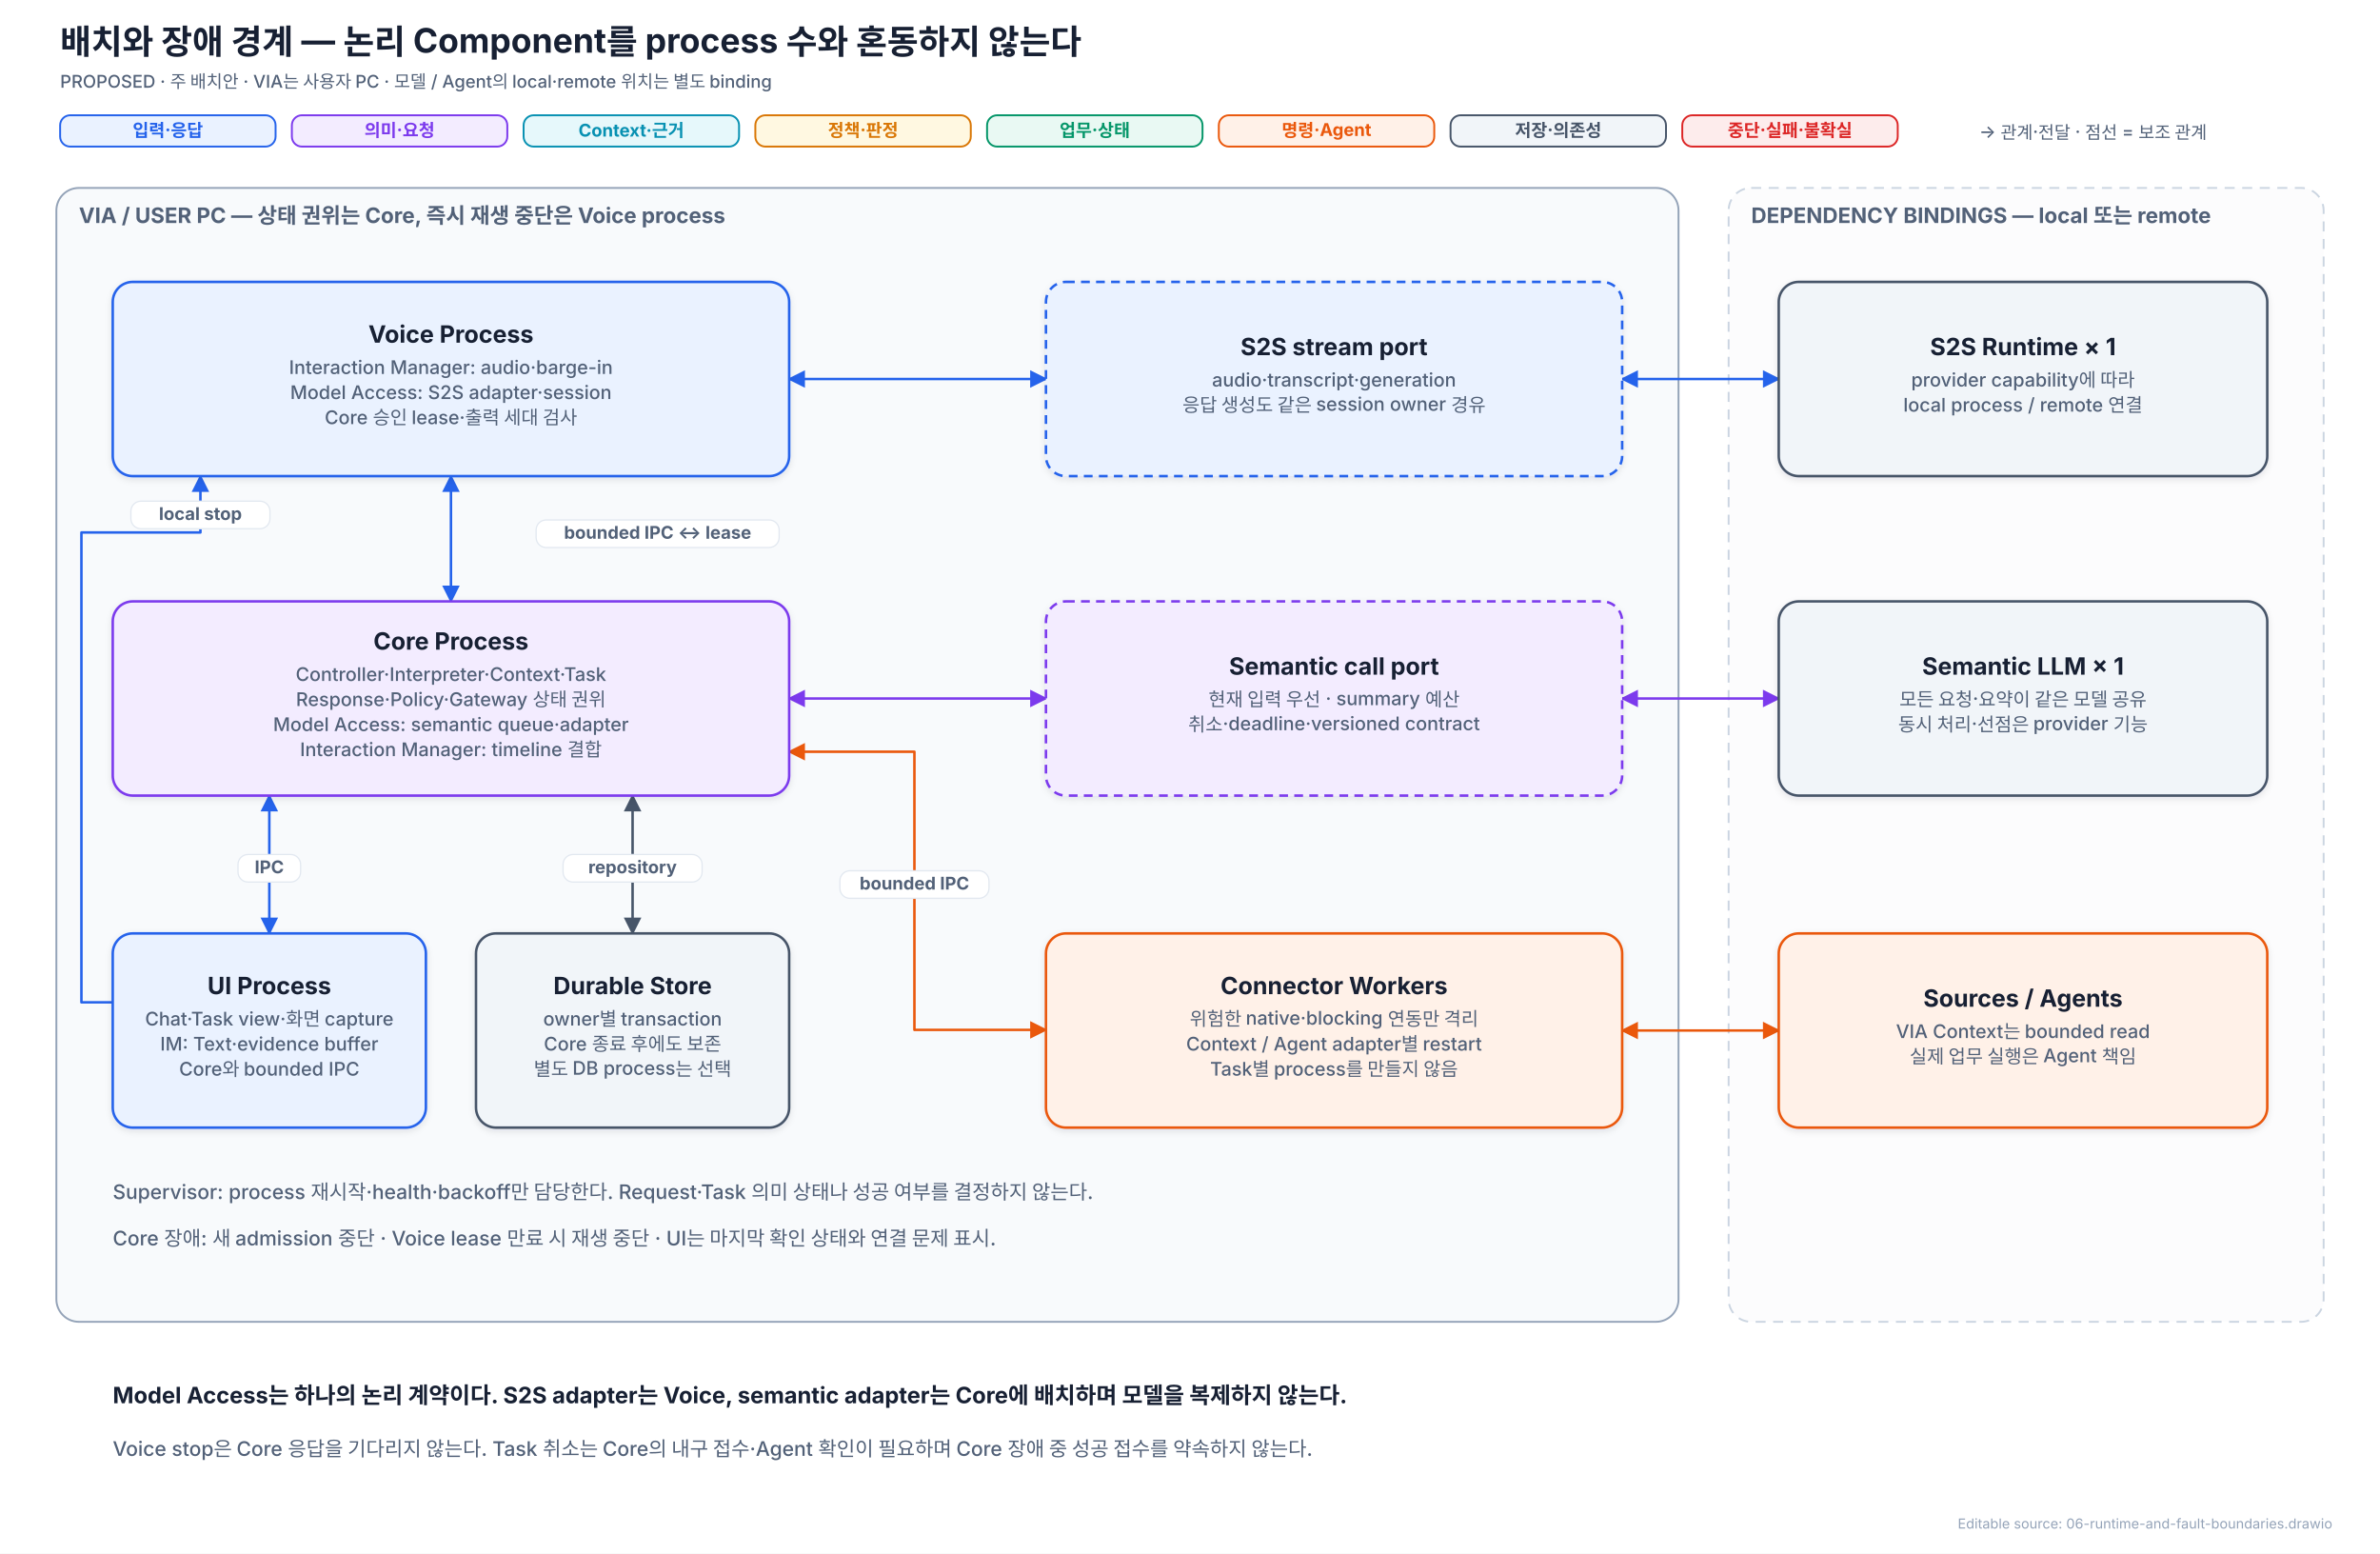
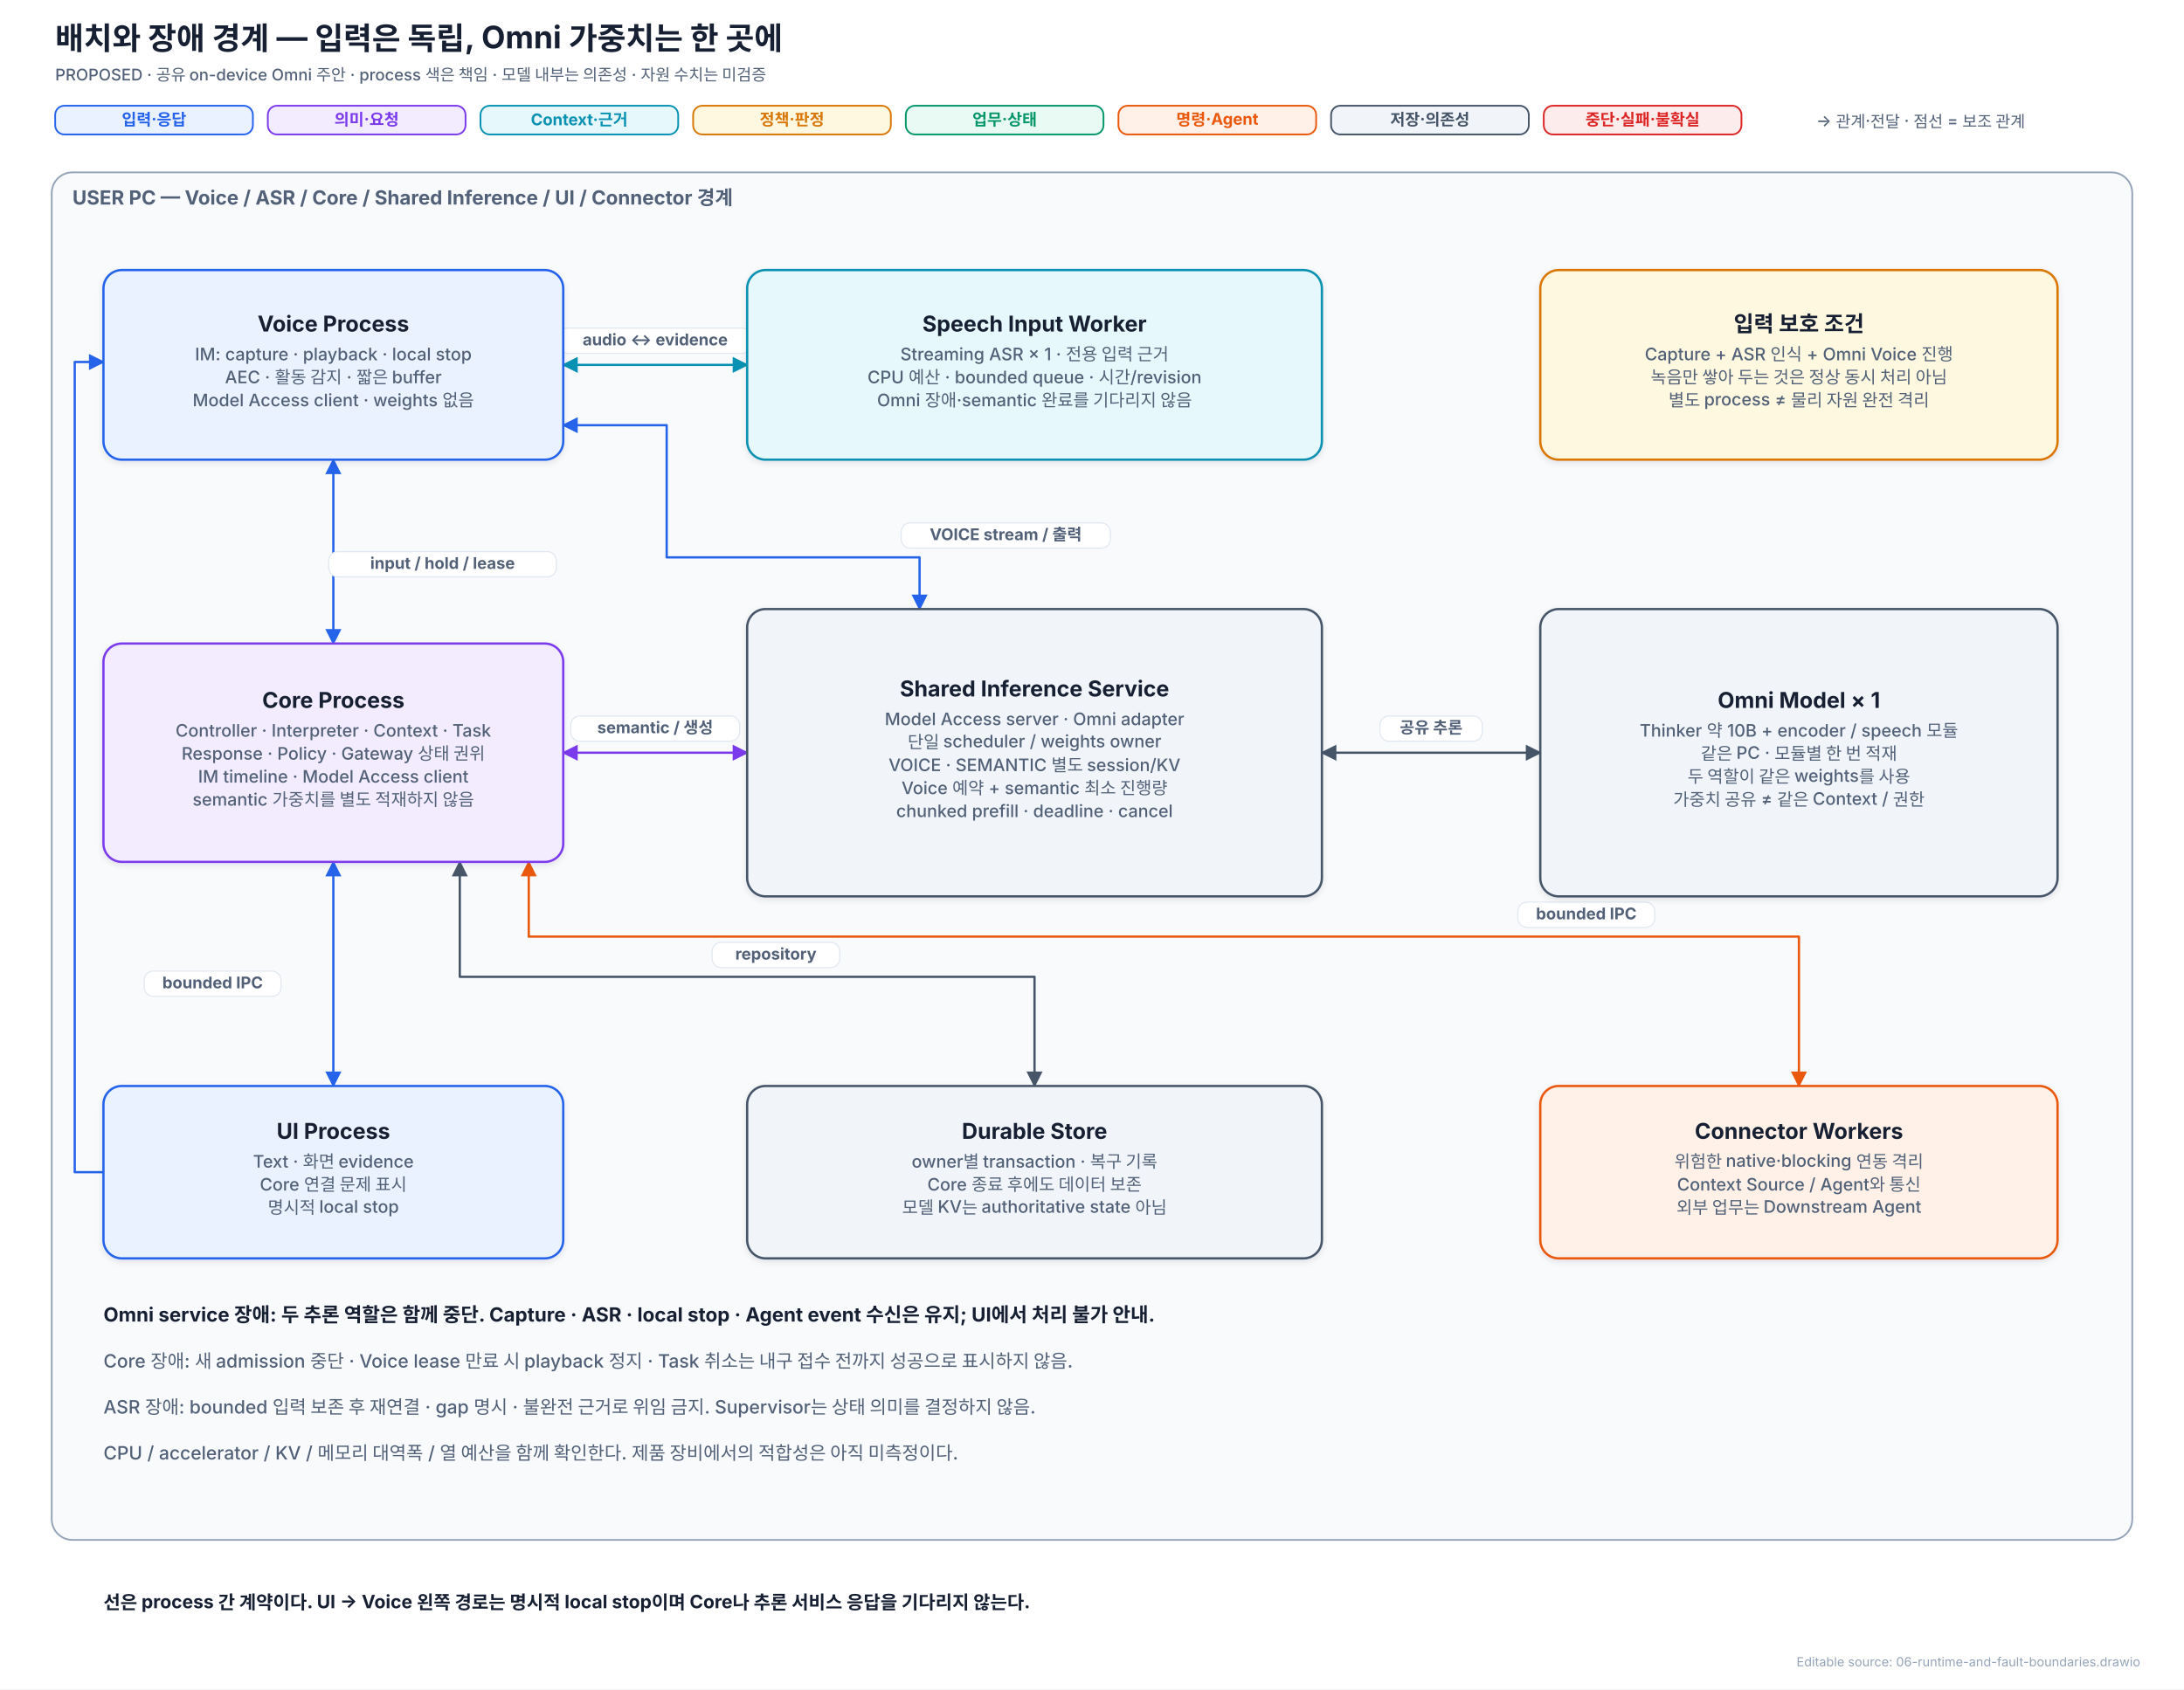
- <svg xmlns="http://www.w3.org/2000/svg" width="1900" height="1240" viewBox="0 0 1900 1240" role="img" aria-labelledby="title desc">
+ <svg xmlns="http://www.w3.org/2000/svg" width="1900" height="1470" viewBox="0 0 1900 1470" role="img" aria-labelledby="title desc">
  <defs>
    <marker id="arrow" viewBox="0 0 10 10" refX="9" refY="5" markerWidth="7" markerHeight="7" orient="auto-start-reverse">
      <path d="M 0 0 L 10 5 L 0 10 z" fill="#64748B" />
    </marker>
    <marker id="arrow-blue" viewBox="0 0 10 10" refX="9" refY="5" markerWidth="7" markerHeight="7" orient="auto-start-reverse">
      <path d="M 0 0 L 10 5 L 0 10 z" fill="#2563EB" />
    </marker>
    <marker id="arrow-cyan" viewBox="0 0 10 10" refX="9" refY="5" markerWidth="7" markerHeight="7" orient="auto-start-reverse">
      <path d="M 0 0 L 10 5 L 0 10 z" fill="#0891B2" />
    </marker>
    <marker id="arrow-purple" viewBox="0 0 10 10" refX="9" refY="5" markerWidth="7" markerHeight="7" orient="auto-start-reverse">
      <path d="M 0 0 L 10 5 L 0 10 z" fill="#7C3AED" />
    </marker>
    <marker id="arrow-green" viewBox="0 0 10 10" refX="9" refY="5" markerWidth="7" markerHeight="7" orient="auto-start-reverse">
      <path d="M 0 0 L 10 5 L 0 10 z" fill="#059669" />
    </marker>
    <marker id="arrow-orange" viewBox="0 0 10 10" refX="9" refY="5" markerWidth="7" markerHeight="7" orient="auto-start-reverse">
      <path d="M 0 0 L 10 5 L 0 10 z" fill="#EA580C" />
    </marker>
    <marker id="arrow-amber" viewBox="0 0 10 10" refX="9" refY="5" markerWidth="7" markerHeight="7" orient="auto-start-reverse">
      <path d="M 0 0 L 10 5 L 0 10 z" fill="#D97706" />
    </marker>
    <marker id="arrow-gray" viewBox="0 0 10 10" refX="9" refY="5" markerWidth="7" markerHeight="7" orient="auto-start-reverse">
      <path d="M 0 0 L 10 5 L 0 10 z" fill="#475569" />
    </marker>
    <marker id="arrow-red" viewBox="0 0 10 10" refX="9" refY="5" markerWidth="7" markerHeight="7" orient="auto-start-reverse">
      <path d="M 0 0 L 10 5 L 0 10 z" fill="#DC2626" />
    </marker>
    <filter id="shadow" x="-10%" y="-10%" width="120%" height="140%">
      <feDropShadow dx="0" dy="2" stdDeviation="3" flood-color="#0F172A" flood-opacity="0.10" />
    </filter>
  </defs>
-   <rect width="1900" height="1240" fill="#FFFFFF" />
-   <text x="48" y="43" font-family="Inter, Arial, sans-serif" font-size="27" font-weight="750" fill="#172033">배치와 장애 경계 — 논리 Component를 process 수와 혼동하지 않는다</text>
-   <text x="48" y="70" font-family="Inter, Arial, sans-serif" font-size="14" font-weight="500" fill="#526178">PROPOSED · 주 배치안 · VIA는 사용자 PC · 모델 / Agent의 local·remote 위치는 별도 binding</text>
-   <rect x="45" y="150" width="1295" height="905" rx="18" fill="#F8FAFC" stroke="#94A3B8" stroke-width="1.5" />
-   <text x="63" y="178" font-family="Inter, Arial, sans-serif" font-size="17" font-weight="750" fill="#526178">VIA / USER PC — 상태 권위는 Core, 즉시 재생 중단은 Voice process</text>
-   <rect x="1380" y="150" width="475" height="905" rx="18" fill="#FCFCFD" stroke="#CBD5E1" stroke-width="1.5" stroke-dasharray="8 6" />
-   <text x="1398" y="178" font-family="Inter, Arial, sans-serif" font-size="17" font-weight="750" fill="#526178">DEPENDENCY BINDINGS — local 또는 remote</text>
-   <polyline points="630,302.5 835,302.5" fill="none" stroke="#2563EB" stroke-width="2" stroke-linejoin="round" stroke-linecap="round" marker-end="url(#arrow-blue)" marker-start="url(#arrow-blue)" />
-   <polyline points="1295,302.5 1420,302.5" fill="none" stroke="#2563EB" stroke-width="2" stroke-linejoin="round" stroke-linecap="round" marker-end="url(#arrow-blue)" marker-start="url(#arrow-blue)" />
-   <polyline points="630,557.5 835,557.5" fill="none" stroke="#7C3AED" stroke-width="2" stroke-linejoin="round" stroke-linecap="round" marker-end="url(#arrow-purple)" marker-start="url(#arrow-purple)" />
-   <polyline points="1295,557.5 1420,557.5" fill="none" stroke="#7C3AED" stroke-width="2" stroke-linejoin="round" stroke-linecap="round" marker-end="url(#arrow-purple)" marker-start="url(#arrow-purple)" />
-   <polyline points="360,380 360,480" fill="none" stroke="#2563EB" stroke-width="2" stroke-linejoin="round" stroke-linecap="round" marker-end="url(#arrow-blue)" marker-start="url(#arrow-blue)" />
-   <rect x="428.0" y="415" width="194" height="22" rx="8" fill="#FFFFFF" stroke="#E2E8F0" />
-   <text x="525" y="430" text-anchor="middle" font-family="Inter, Arial, sans-serif" font-size="14" font-weight="650" fill="#526178">bounded IPC ↔ lease</text>
-   <polyline points="90,800 65,800 65,425 160,425 160,380" fill="none" stroke="#2563EB" stroke-width="2" stroke-linejoin="round" stroke-linecap="round" marker-end="url(#arrow-blue)" />
-   <rect x="104.5" y="400" width="111" height="22" rx="8" fill="#FFFFFF" stroke="#E2E8F0" />
-   <text x="160" y="415" text-anchor="middle" font-family="Inter, Arial, sans-serif" font-size="14" font-weight="650" fill="#526178">local stop</text>
-   <polyline points="215,635 215,745" fill="none" stroke="#2563EB" stroke-width="2" stroke-linejoin="round" stroke-linecap="round" marker-end="url(#arrow-blue)" marker-start="url(#arrow-blue)" />
-   <rect x="190.0" y="682" width="50" height="22" rx="8" fill="#FFFFFF" stroke="#E2E8F0" />
-   <text x="215" y="697" text-anchor="middle" font-family="Inter, Arial, sans-serif" font-size="14" font-weight="650" fill="#526178">IPC</text>
-   <polyline points="505,635 505,745" fill="none" stroke="#475569" stroke-width="2" stroke-linejoin="round" stroke-linecap="round" marker-end="url(#arrow-gray)" marker-start="url(#arrow-gray)" />
-   <rect x="449.5" y="682" width="111" height="22" rx="8" fill="#FFFFFF" stroke="#E2E8F0" />
-   <text x="505" y="697" text-anchor="middle" font-family="Inter, Arial, sans-serif" font-size="14" font-weight="650" fill="#526178">repository</text>
-   <polyline points="630,600 730,600 730,822 835,822" fill="none" stroke="#EA580C" stroke-width="2" stroke-linejoin="round" stroke-linecap="round" marker-end="url(#arrow-orange)" marker-start="url(#arrow-orange)" />
-   <rect x="670.5" y="695" width="119" height="22" rx="8" fill="#FFFFFF" stroke="#E2E8F0" />
-   <text x="730" y="710" text-anchor="middle" font-family="Inter, Arial, sans-serif" font-size="14" font-weight="650" fill="#526178">bounded IPC</text>
-   <polyline points="1295,822.5 1420,822.5" fill="none" stroke="#EA580C" stroke-width="2" stroke-linejoin="round" stroke-linecap="round" marker-end="url(#arrow-orange)" marker-start="url(#arrow-orange)" />
-   <rect x="90" y="225" width="540" height="155" rx="16" fill="#EAF2FF" stroke="#2563EB" stroke-width="2" filter="url(#shadow)" />
+   <rect width="1900" height="1470" fill="#FFFFFF" />
+   <text x="48" y="43" font-family="Inter, Arial, sans-serif" font-size="27" font-weight="750" fill="#172033">배치와 장애 경계 — 입력은 독립, Omni 가중치는 한 곳에</text>
+   <text x="48" y="70" font-family="Inter, Arial, sans-serif" font-size="14" font-weight="500" fill="#526178">PROPOSED · 공유 on-device Omni 주안 · process 색은 책임 · 모델 내부는 의존성 · 자원 수치는 미검증</text>
+   <rect x="45" y="150" width="1810" height="1190" rx="18" fill="#F8FAFC" stroke="#94A3B8" stroke-width="1.5" />
+   <text x="63" y="178" font-family="Inter, Arial, sans-serif" font-size="17" font-weight="750" fill="#526178">USER PC — Voice / ASR / Core / Shared Inference / UI / Connector 경계</text>
+   <polyline points="490,317.5 650,317.5" fill="none" stroke="#0891B2" stroke-width="2" stroke-linejoin="round" stroke-linecap="round" marker-end="url(#arrow-cyan)" marker-start="url(#arrow-cyan)" />
+   <rect x="486.0" y="285.5" width="168" height="22" rx="8" fill="#FFFFFF" stroke="#E2E8F0" />
+   <text x="570.0" y="300.5" text-anchor="middle" font-family="Inter, Arial, sans-serif" font-size="14" font-weight="650" fill="#526178">audio ↔ evidence</text>
+   <polyline points="490,655.0 650,655.0" fill="none" stroke="#7C3AED" stroke-width="2" stroke-linejoin="round" stroke-linecap="round" marker-end="url(#arrow-purple)" marker-start="url(#arrow-purple)" />
+   <rect x="496.5" y="623.0" width="147" height="22" rx="8" fill="#FFFFFF" stroke="#E2E8F0" />
+   <text x="570.0" y="638.0" text-anchor="middle" font-family="Inter, Arial, sans-serif" font-size="14" font-weight="650" fill="#526178">semantic / 생성</text>
+   <polyline points="1150,655.0 1340,655.0" fill="none" stroke="#475569" stroke-width="2" stroke-linejoin="round" stroke-linecap="round" marker-end="url(#arrow-gray)" marker-start="url(#arrow-gray)" />
+   <rect x="1200.5" y="623.0" width="89" height="22" rx="8" fill="#FFFFFF" stroke="#E2E8F0" />
+   <text x="1245.0" y="638.0" text-anchor="middle" font-family="Inter, Arial, sans-serif" font-size="14" font-weight="650" fill="#526178">공유 추론</text>
+   <polyline points="290,400 290,560" fill="none" stroke="#2563EB" stroke-width="2" stroke-linejoin="round" stroke-linecap="round" marker-end="url(#arrow-blue)" marker-start="url(#arrow-blue)" />
+   <rect x="286.0" y="480" width="198" height="22" rx="8" fill="#FFFFFF" stroke="#E2E8F0" />
+   <text x="385" y="495" text-anchor="middle" font-family="Inter, Arial, sans-serif" font-size="14" font-weight="650" fill="#526178">input / hold / lease</text>
+   <polyline points="490,370 580,370 580,485 800,485 800,530" fill="none" stroke="#2563EB" stroke-width="2" stroke-linejoin="round" stroke-linecap="round" marker-end="url(#arrow-blue)" marker-start="url(#arrow-blue)" />
+   <rect x="784.0" y="455" width="182" height="22" rx="8" fill="#FFFFFF" stroke="#E2E8F0" />
+   <text x="875" y="470" text-anchor="middle" font-family="Inter, Arial, sans-serif" font-size="14" font-weight="650" fill="#526178">VOICE stream / 출력</text>
+   <polyline points="290,750 290,945" fill="none" stroke="#2563EB" stroke-width="2" stroke-linejoin="round" stroke-linecap="round" marker-end="url(#arrow-blue)" marker-start="url(#arrow-blue)" />
+   <rect x="125.5" y="845" width="119" height="22" rx="8" fill="#FFFFFF" stroke="#E2E8F0" />
+   <text x="185" y="860" text-anchor="middle" font-family="Inter, Arial, sans-serif" font-size="14" font-weight="650" fill="#526178">bounded IPC</text>
+   <polyline points="400,750 400,850 900,850 900,945" fill="none" stroke="#475569" stroke-width="2" stroke-linejoin="round" stroke-linecap="round" marker-end="url(#arrow-gray)" marker-start="url(#arrow-gray)" />
+   <rect x="619.5" y="820" width="111" height="22" rx="8" fill="#FFFFFF" stroke="#E2E8F0" />
+   <text x="675" y="835" text-anchor="middle" font-family="Inter, Arial, sans-serif" font-size="14" font-weight="650" fill="#526178">repository</text>
+   <polyline points="460,750 460,815 1565,815 1565,945" fill="none" stroke="#EA580C" stroke-width="2" stroke-linejoin="round" stroke-linecap="round" marker-end="url(#arrow-orange)" marker-start="url(#arrow-orange)" />
+   <rect x="1320.5" y="785" width="119" height="22" rx="8" fill="#FFFFFF" stroke="#E2E8F0" />
+   <text x="1380" y="800" text-anchor="middle" font-family="Inter, Arial, sans-serif" font-size="14" font-weight="650" fill="#526178">bounded IPC</text>
+   <polyline points="90,1020 65,1020 65,315 90,315" fill="none" stroke="#2563EB" stroke-width="2" stroke-linejoin="round" stroke-linecap="round" marker-end="url(#arrow-blue)" />
+   <rect x="90" y="235" width="400" height="165" rx="16" fill="#EAF2FF" stroke="#2563EB" stroke-width="2" filter="url(#shadow)" />
  <g font-family="Inter, Arial, sans-serif">
-     <text x="360.0" y="273.5" text-anchor="middle" font-size="19" font-weight="700" fill="#172033">Voice Process</text>
-     <text x="360.0" y="298.5" text-anchor="middle" font-size="15" font-weight="500" fill="#526178">Interaction Manager: audio·barge-in</text>
-     <text x="360.0" y="318.5" text-anchor="middle" font-size="15" font-weight="500" fill="#526178">Model Access: S2S adapter·session</text>
-     <text x="360.0" y="338.5" text-anchor="middle" font-size="15" font-weight="500" fill="#526178">Core 승인 lease·출력 세대 검사</text>
+     <text x="290.0" y="288.5" text-anchor="middle" font-size="19" font-weight="700" fill="#172033">Voice Process</text>
+     <text x="290.0" y="313.5" text-anchor="middle" font-size="15" font-weight="500" fill="#526178">IM: capture · playback · local stop</text>
+     <text x="290.0" y="333.5" text-anchor="middle" font-size="15" font-weight="500" fill="#526178">AEC · 활동 감지 · 짧은 buffer</text>
+     <text x="290.0" y="353.5" text-anchor="middle" font-size="15" font-weight="500" fill="#526178">Model Access client · weights 없음</text>
  </g>
-   <rect x="835" y="225" width="460" height="155" rx="16" fill="#EAF2FF" stroke="#2563EB" stroke-width="2" filter="url(#shadow)" stroke-dasharray="7 5" />
+   <rect x="650" y="235" width="500" height="165" rx="16" fill="#E6F8FB" stroke="#0891B2" stroke-width="2" filter="url(#shadow)" />
  <g font-family="Inter, Arial, sans-serif">
-     <text x="1065.0" y="283.5" text-anchor="middle" font-size="19" font-weight="700" fill="#172033">S2S stream port</text>
-     <text x="1065.0" y="308.5" text-anchor="middle" font-size="15" font-weight="500" fill="#526178">audio·transcript·generation</text>
-     <text x="1065.0" y="328.5" text-anchor="middle" font-size="15" font-weight="500" fill="#526178">응답 생성도 같은 session owner 경유</text>
+     <text x="900.0" y="288.5" text-anchor="middle" font-size="19" font-weight="700" fill="#172033">Speech Input Worker</text>
+     <text x="900.0" y="313.5" text-anchor="middle" font-size="15" font-weight="500" fill="#526178">Streaming ASR × 1 · 전용 입력 근거</text>
+     <text x="900.0" y="333.5" text-anchor="middle" font-size="15" font-weight="500" fill="#526178">CPU 예산 · bounded queue · 시간/revision</text>
+     <text x="900.0" y="353.5" text-anchor="middle" font-size="15" font-weight="500" fill="#526178">Omni 장애·semantic 완료를 기다리지 않음</text>
  </g>
-   <rect x="1420" y="225" width="390" height="155" rx="16" fill="#F1F5F9" stroke="#475569" stroke-width="2" filter="url(#shadow)" />
+   <rect x="1340" y="235" width="450" height="165" rx="16" fill="#FFF8E1" stroke="#D97706" stroke-width="2" filter="url(#shadow)" />
  <g font-family="Inter, Arial, sans-serif">
-     <text x="1615.0" y="283.5" text-anchor="middle" font-size="19" font-weight="700" fill="#172033">S2S Runtime × 1</text>
-     <text x="1615.0" y="308.5" text-anchor="middle" font-size="15" font-weight="500" fill="#526178">provider capability에 따라</text>
-     <text x="1615.0" y="328.5" text-anchor="middle" font-size="15" font-weight="500" fill="#526178">local process / remote 연결</text>
+     <text x="1565.0" y="288.5" text-anchor="middle" font-size="19" font-weight="700" fill="#172033">입력 보호 조건</text>
+     <text x="1565.0" y="313.5" text-anchor="middle" font-size="15" font-weight="500" fill="#526178">Capture + ASR 인식 + Omni Voice 진행</text>
+     <text x="1565.0" y="333.5" text-anchor="middle" font-size="15" font-weight="500" fill="#526178">녹음만 쌓아 두는 것은 정상 동시 처리 아님</text>
+     <text x="1565.0" y="353.5" text-anchor="middle" font-size="15" font-weight="500" fill="#526178">별도 process ≠ 물리 자원 완전 격리</text>
  </g>
-   <rect x="90" y="480" width="540" height="155" rx="16" fill="#F3ECFF" stroke="#7C3AED" stroke-width="2" filter="url(#shadow)" />
+   <rect x="90" y="560" width="400" height="190" rx="16" fill="#F3ECFF" stroke="#7C3AED" stroke-width="2" filter="url(#shadow)" />
  <g font-family="Inter, Arial, sans-serif">
-     <text x="360.0" y="518.5" text-anchor="middle" font-size="19" font-weight="700" fill="#172033">Core Process</text>
-     <text x="360.0" y="543.5" text-anchor="middle" font-size="15" font-weight="500" fill="#526178">Controller·Interpreter·Context·Task</text>
-     <text x="360.0" y="563.5" text-anchor="middle" font-size="15" font-weight="500" fill="#526178">Response·Policy·Gateway 상태 권위</text>
-     <text x="360.0" y="583.5" text-anchor="middle" font-size="15" font-weight="500" fill="#526178">Model Access: semantic queue·adapter</text>
-     <text x="360.0" y="603.5" text-anchor="middle" font-size="15" font-weight="500" fill="#526178">Interaction Manager: timeline 결합</text>
+     <text x="290.0" y="616.0" text-anchor="middle" font-size="19" font-weight="700" fill="#172033">Core Process</text>
+     <text x="290.0" y="641.0" text-anchor="middle" font-size="15" font-weight="500" fill="#526178">Controller · Interpreter · Context · Task</text>
+     <text x="290.0" y="661.0" text-anchor="middle" font-size="15" font-weight="500" fill="#526178">Response · Policy · Gateway 상태 권위</text>
+     <text x="290.0" y="681.0" text-anchor="middle" font-size="15" font-weight="500" fill="#526178">IM timeline · Model Access client</text>
+     <text x="290.0" y="701.0" text-anchor="middle" font-size="15" font-weight="500" fill="#526178">semantic 가중치를 별도 적재하지 않음</text>
  </g>
-   <rect x="835" y="480" width="460" height="155" rx="16" fill="#F3ECFF" stroke="#7C3AED" stroke-width="2" filter="url(#shadow)" stroke-dasharray="7 5" />
+   <rect x="650" y="530" width="500" height="250" rx="16" fill="#F1F5F9" stroke="#475569" stroke-width="2" filter="url(#shadow)" />
  <g font-family="Inter, Arial, sans-serif">
-     <text x="1065.0" y="538.5" text-anchor="middle" font-size="19" font-weight="700" fill="#172033">Semantic call port</text>
-     <text x="1065.0" y="563.5" text-anchor="middle" font-size="15" font-weight="500" fill="#526178">현재 입력 우선 · summary 예산</text>
-     <text x="1065.0" y="583.5" text-anchor="middle" font-size="15" font-weight="500" fill="#526178">취소·deadline·versioned contract</text>
+     <text x="900.0" y="606.0" text-anchor="middle" font-size="19" font-weight="700" fill="#172033">Shared Inference Service</text>
+     <text x="900.0" y="631.0" text-anchor="middle" font-size="15" font-weight="500" fill="#526178">Model Access server · Omni adapter</text>
+     <text x="900.0" y="651.0" text-anchor="middle" font-size="15" font-weight="500" fill="#526178">단일 scheduler / weights owner</text>
+     <text x="900.0" y="671.0" text-anchor="middle" font-size="15" font-weight="500" fill="#526178">VOICE · SEMANTIC 별도 session/KV</text>
+     <text x="900.0" y="691.0" text-anchor="middle" font-size="15" font-weight="500" fill="#526178">Voice 예약 + semantic 최소 진행량</text>
+     <text x="900.0" y="711.0" text-anchor="middle" font-size="15" font-weight="500" fill="#526178">chunked prefill · deadline · cancel</text>
  </g>
-   <rect x="1420" y="480" width="390" height="155" rx="16" fill="#F1F5F9" stroke="#475569" stroke-width="2" filter="url(#shadow)" />
+   <rect x="1340" y="530" width="450" height="250" rx="16" fill="#F1F5F9" stroke="#475569" stroke-width="2" filter="url(#shadow)" />
  <g font-family="Inter, Arial, sans-serif">
-     <text x="1615.0" y="538.5" text-anchor="middle" font-size="19" font-weight="700" fill="#172033">Semantic LLM × 1</text>
-     <text x="1615.0" y="563.5" text-anchor="middle" font-size="15" font-weight="500" fill="#526178">모든 요청·요약이 같은 모델 공유</text>
-     <text x="1615.0" y="583.5" text-anchor="middle" font-size="15" font-weight="500" fill="#526178">동시 처리·선점은 provider 기능</text>
+     <text x="1565.0" y="616.0" text-anchor="middle" font-size="19" font-weight="700" fill="#172033">Omni Model × 1</text>
+     <text x="1565.0" y="641.0" text-anchor="middle" font-size="15" font-weight="500" fill="#526178">Thinker 약 10B + encoder / speech 모듈</text>
+     <text x="1565.0" y="661.0" text-anchor="middle" font-size="15" font-weight="500" fill="#526178">같은 PC · 모듈별 한 번 적재</text>
+     <text x="1565.0" y="681.0" text-anchor="middle" font-size="15" font-weight="500" fill="#526178">두 역할이 같은 weights를 사용</text>
+     <text x="1565.0" y="701.0" text-anchor="middle" font-size="15" font-weight="500" fill="#526178">가중치 공유 ≠ 같은 Context / 권한</text>
  </g>
-   <rect x="90" y="745" width="250" height="155" rx="16" fill="#EAF2FF" stroke="#2563EB" stroke-width="2" filter="url(#shadow)" />
+   <rect x="90" y="945" width="400" height="150" rx="16" fill="#EAF2FF" stroke="#2563EB" stroke-width="2" filter="url(#shadow)" />
  <g font-family="Inter, Arial, sans-serif">
-     <text x="215.0" y="793.5" text-anchor="middle" font-size="19" font-weight="700" fill="#172033">UI Process</text>
-     <text x="215.0" y="818.5" text-anchor="middle" font-size="15" font-weight="500" fill="#526178">Chat·Task view·화면 capture</text>
-     <text x="215.0" y="838.5" text-anchor="middle" font-size="15" font-weight="500" fill="#526178">IM: Text·evidence buffer</text>
-     <text x="215.0" y="858.5" text-anchor="middle" font-size="15" font-weight="500" fill="#526178">Core와 bounded IPC</text>
+     <text x="290.0" y="991.0" text-anchor="middle" font-size="19" font-weight="700" fill="#172033">UI Process</text>
+     <text x="290.0" y="1016.0" text-anchor="middle" font-size="15" font-weight="500" fill="#526178">Text · 화면 evidence</text>
+     <text x="290.0" y="1036.0" text-anchor="middle" font-size="15" font-weight="500" fill="#526178">Core 연결 문제 표시</text>
+     <text x="290.0" y="1056.0" text-anchor="middle" font-size="15" font-weight="500" fill="#526178">명시적 local stop</text>
  </g>
-   <rect x="380" y="745" width="250" height="155" rx="16" fill="#F1F5F9" stroke="#475569" stroke-width="2" filter="url(#shadow)" />
+   <rect x="650" y="945" width="500" height="150" rx="16" fill="#F1F5F9" stroke="#475569" stroke-width="2" filter="url(#shadow)" />
  <g font-family="Inter, Arial, sans-serif">
-     <text x="505.0" y="793.5" text-anchor="middle" font-size="19" font-weight="700" fill="#172033">Durable Store</text>
-     <text x="505.0" y="818.5" text-anchor="middle" font-size="15" font-weight="500" fill="#526178">owner별 transaction</text>
-     <text x="505.0" y="838.5" text-anchor="middle" font-size="15" font-weight="500" fill="#526178">Core 종료 후에도 보존</text>
-     <text x="505.0" y="858.5" text-anchor="middle" font-size="15" font-weight="500" fill="#526178">별도 DB process는 선택</text>
+     <text x="900.0" y="991.0" text-anchor="middle" font-size="19" font-weight="700" fill="#172033">Durable Store</text>
+     <text x="900.0" y="1016.0" text-anchor="middle" font-size="15" font-weight="500" fill="#526178">owner별 transaction · 복구 기록</text>
+     <text x="900.0" y="1036.0" text-anchor="middle" font-size="15" font-weight="500" fill="#526178">Core 종료 후에도 데이터 보존</text>
+     <text x="900.0" y="1056.0" text-anchor="middle" font-size="15" font-weight="500" fill="#526178">모델 KV는 authoritative state 아님</text>
  </g>
-   <rect x="835" y="745" width="460" height="155" rx="16" fill="#FFF1E8" stroke="#EA580C" stroke-width="2" filter="url(#shadow)" />
+   <rect x="1340" y="945" width="450" height="150" rx="16" fill="#FFF1E8" stroke="#EA580C" stroke-width="2" filter="url(#shadow)" />
  <g font-family="Inter, Arial, sans-serif">
-     <text x="1065.0" y="793.5" text-anchor="middle" font-size="19" font-weight="700" fill="#172033">Connector Workers</text>
-     <text x="1065.0" y="818.5" text-anchor="middle" font-size="15" font-weight="500" fill="#526178">위험한 native·blocking 연동만 격리</text>
-     <text x="1065.0" y="838.5" text-anchor="middle" font-size="15" font-weight="500" fill="#526178">Context / Agent adapter별 restart</text>
-     <text x="1065.0" y="858.5" text-anchor="middle" font-size="15" font-weight="500" fill="#526178">Task별 process를 만들지 않음</text>
-   </g>
-   <rect x="1420" y="745" width="390" height="155" rx="16" fill="#FFF1E8" stroke="#EA580C" stroke-width="2" filter="url(#shadow)" />
-   <g font-family="Inter, Arial, sans-serif">
-     <text x="1615.0" y="803.5" text-anchor="middle" font-size="19" font-weight="700" fill="#172033">Sources / Agents</text>
-     <text x="1615.0" y="828.5" text-anchor="middle" font-size="15" font-weight="500" fill="#526178">VIA Context는 bounded read</text>
-     <text x="1615.0" y="848.5" text-anchor="middle" font-size="15" font-weight="500" fill="#526178">실제 업무 실행은 Agent 책임</text>
+     <text x="1565.0" y="991.0" text-anchor="middle" font-size="19" font-weight="700" fill="#172033">Connector Workers</text>
+     <text x="1565.0" y="1016.0" text-anchor="middle" font-size="15" font-weight="500" fill="#526178">위험한 native·blocking 연동 격리</text>
+     <text x="1565.0" y="1036.0" text-anchor="middle" font-size="15" font-weight="500" fill="#526178">Context Source / Agent와 통신</text>
+     <text x="1565.0" y="1056.0" text-anchor="middle" font-size="15" font-weight="500" fill="#526178">외부 업무는 Downstream Agent</text>
  </g>
  <text x="1580" y="110" text-anchor="start" font-family="Inter, Arial, sans-serif" font-size="14" font-weight="500" fill="#526178">→ 관계·전달  ·  점선 = 보조 관계</text>
-   <text x="90" y="957" text-anchor="start" font-family="Inter, Arial, sans-serif" font-size="16" font-weight="500" fill="#526178">Supervisor: process 재시작·health·backoff만 담당한다. Request·Task 의미 상태나 성공 여부를 결정하지 않는다.</text>
-   <text x="90" y="994" text-anchor="start" font-family="Inter, Arial, sans-serif" font-size="16" font-weight="500" fill="#526178">Core 장애: 새 admission 중단 · Voice lease 만료 시 재생 중단 · UI는 마지막 확인 상태와 연결 문제 표시.</text>
-   <text x="90" y="1120" text-anchor="start" font-family="Inter, Arial, sans-serif" font-size="18" font-weight="700" fill="#172033">Model Access는 하나의 논리 계약이다. S2S adapter는 Voice, semantic adapter는 Core에 배치하며 모델을 복제하지 않는다.</text>
-   <text x="90" y="1162" text-anchor="start" font-family="Inter, Arial, sans-serif" font-size="16" font-weight="500" fill="#526178">Voice stop은 Core 응답을 기다리지 않는다. Task 취소는 Core의 내구 접수·Agent 확인이 필요하며 Core 장애 중 성공 접수를 약속하지 않는다.</text>
+   <text x="90" y="1150" text-anchor="start" font-family="Inter, Arial, sans-serif" font-size="17" font-weight="700" fill="#172033">Omni service 장애: 두 추론 역할은 함께 중단. Capture · ASR · local stop · Agent event 수신은 유지; UI에서 처리 불가 안내.</text>
+   <text x="90" y="1190" text-anchor="start" font-family="Inter, Arial, sans-serif" font-size="16" font-weight="500" fill="#526178">Core 장애: 새 admission 중단 · Voice lease 만료 시 playback 정지 · Task 취소는 내구 접수 전까지 성공으로 표시하지 않음.</text>
+   <text x="90" y="1230" text-anchor="start" font-family="Inter, Arial, sans-serif" font-size="16" font-weight="500" fill="#526178">ASR 장애: bounded 입력 보존 후 재연결 · gap 명시 · 불완전 근거로 위임 금지. Supervisor는 상태 의미를 결정하지 않음.</text>
+   <text x="90" y="1270" text-anchor="start" font-family="Inter, Arial, sans-serif" font-size="16" font-weight="500" fill="#526178">CPU / accelerator / KV / 메모리 대역폭 / 열 예산을 함께 확인한다. 제품 장비에서의 적합성은 아직 미측정이다.</text>
+   <text x="90" y="1400" text-anchor="start" font-family="Inter, Arial, sans-serif" font-size="16" font-weight="700" fill="#172033">선은 process 간 계약이다. UI → Voice 왼쪽 경로는 명시적 local stop이며 Core나 추론 서비스 응답을 기다리지 않는다.</text>
  <rect x="48" y="92" width="172" height="25" rx="8" fill="#EAF2FF" stroke="#2563EB" stroke-width="1.5" />
  <text x="134.0" y="109" text-anchor="middle" font-family="Inter, Arial, sans-serif" font-size="14" font-weight="700" fill="#2563EB">입력·응답</text>
  <rect x="233" y="92" width="172" height="25" rx="8" fill="#F3ECFF" stroke="#7C3AED" stroke-width="1.5" />
  <text x="319.0" y="109" text-anchor="middle" font-family="Inter, Arial, sans-serif" font-size="14" font-weight="700" fill="#7C3AED">의미·요청</text>
  <rect x="418" y="92" width="172" height="25" rx="8" fill="#E6F8FB" stroke="#0891B2" stroke-width="1.5" />
  <text x="504.0" y="109" text-anchor="middle" font-family="Inter, Arial, sans-serif" font-size="14" font-weight="700" fill="#0891B2">Context·근거</text>
  <rect x="603" y="92" width="172" height="25" rx="8" fill="#FFF8E1" stroke="#D97706" stroke-width="1.5" />
  <text x="689.0" y="109" text-anchor="middle" font-family="Inter, Arial, sans-serif" font-size="14" font-weight="700" fill="#D97706">정책·판정</text>
  <rect x="788" y="92" width="172" height="25" rx="8" fill="#E9F9F3" stroke="#059669" stroke-width="1.5" />
  <text x="874.0" y="109" text-anchor="middle" font-family="Inter, Arial, sans-serif" font-size="14" font-weight="700" fill="#059669">업무·상태</text>
  <rect x="973" y="92" width="172" height="25" rx="8" fill="#FFF1E8" stroke="#EA580C" stroke-width="1.5" />
  <text x="1059.0" y="109" text-anchor="middle" font-family="Inter, Arial, sans-serif" font-size="14" font-weight="700" fill="#EA580C">명령·Agent</text>
  <rect x="1158" y="92" width="172" height="25" rx="8" fill="#F1F5F9" stroke="#475569" stroke-width="1.5" />
  <text x="1244.0" y="109" text-anchor="middle" font-family="Inter, Arial, sans-serif" font-size="14" font-weight="700" fill="#475569">저장·의존성</text>
  <rect x="1343" y="92" width="172" height="25" rx="8" fill="#FDECEC" stroke="#DC2626" stroke-width="1.5" />
  <text x="1429.0" y="109" text-anchor="middle" font-family="Inter, Arial, sans-serif" font-size="14" font-weight="700" fill="#DC2626">중단·실패·불확실</text>
-   <text x="1862" y="1220" text-anchor="end" font-family="Inter, Arial, sans-serif" font-size="11" fill="#94A3B8">Editable source: 06-runtime-and-fault-boundaries.drawio</text>
+   <text x="1862" y="1450" text-anchor="end" font-family="Inter, Arial, sans-serif" font-size="11" fill="#94A3B8">Editable source: 06-runtime-and-fault-boundaries.drawio</text>
</svg>
